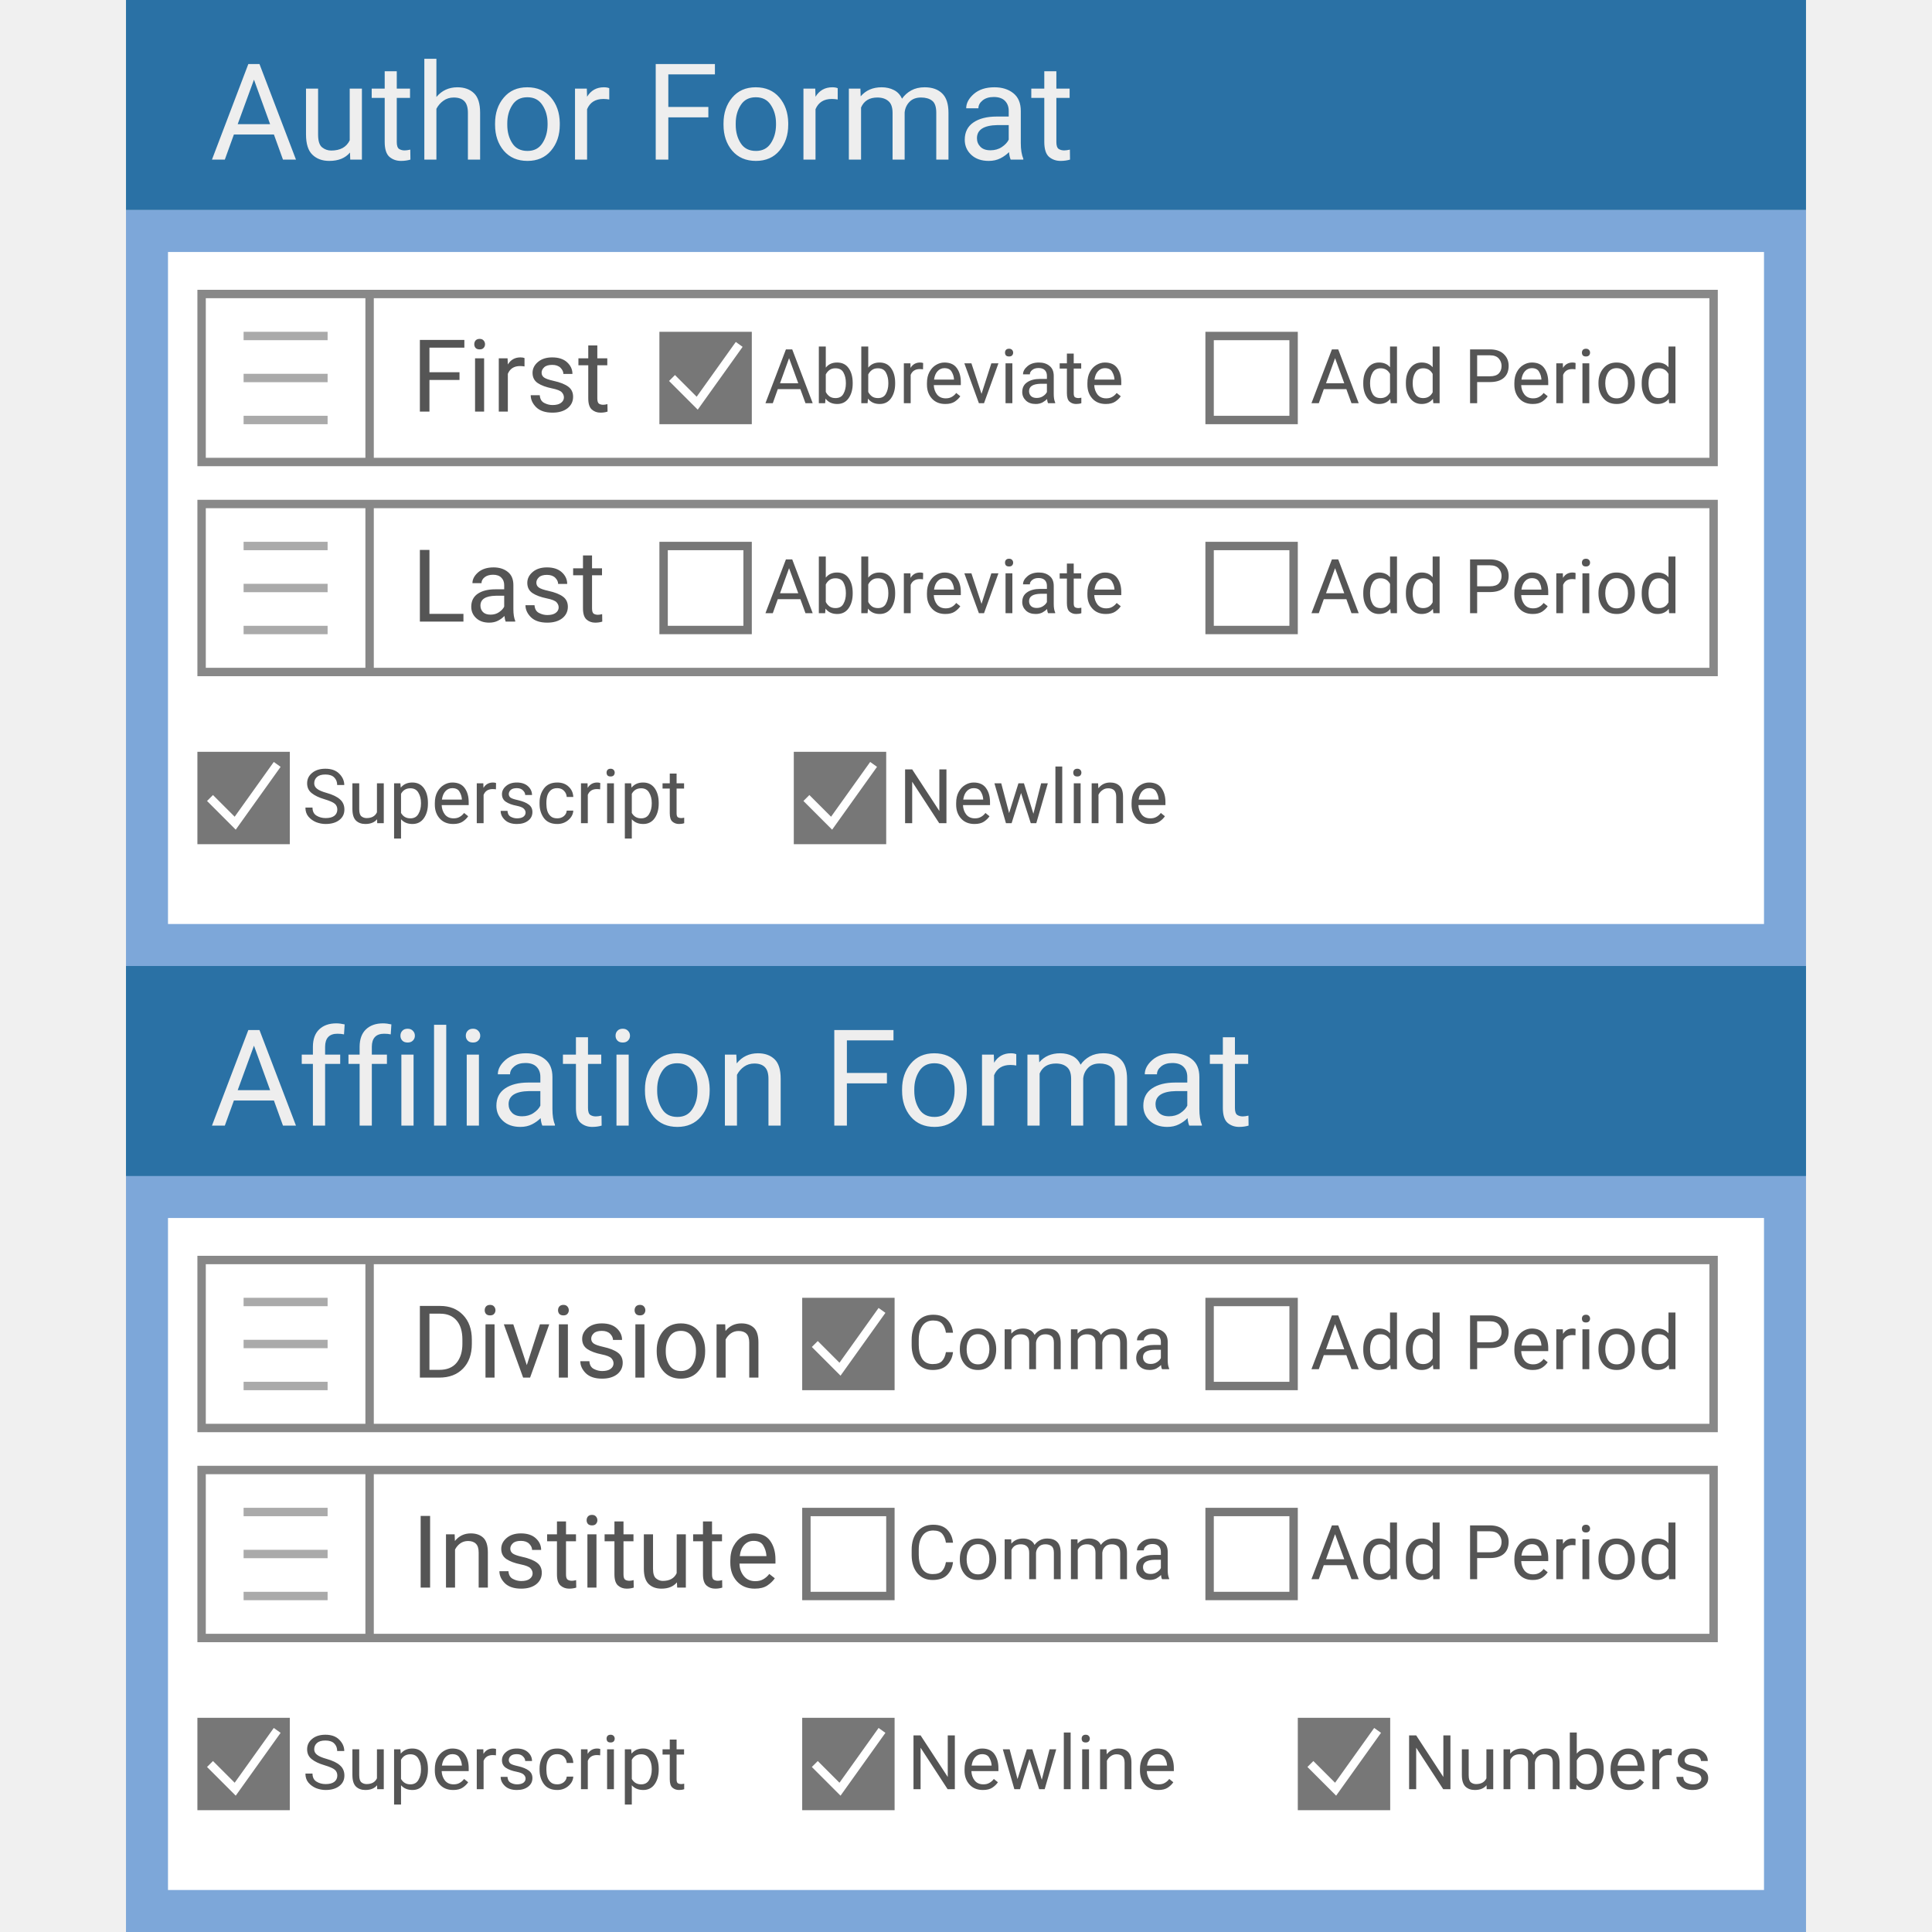
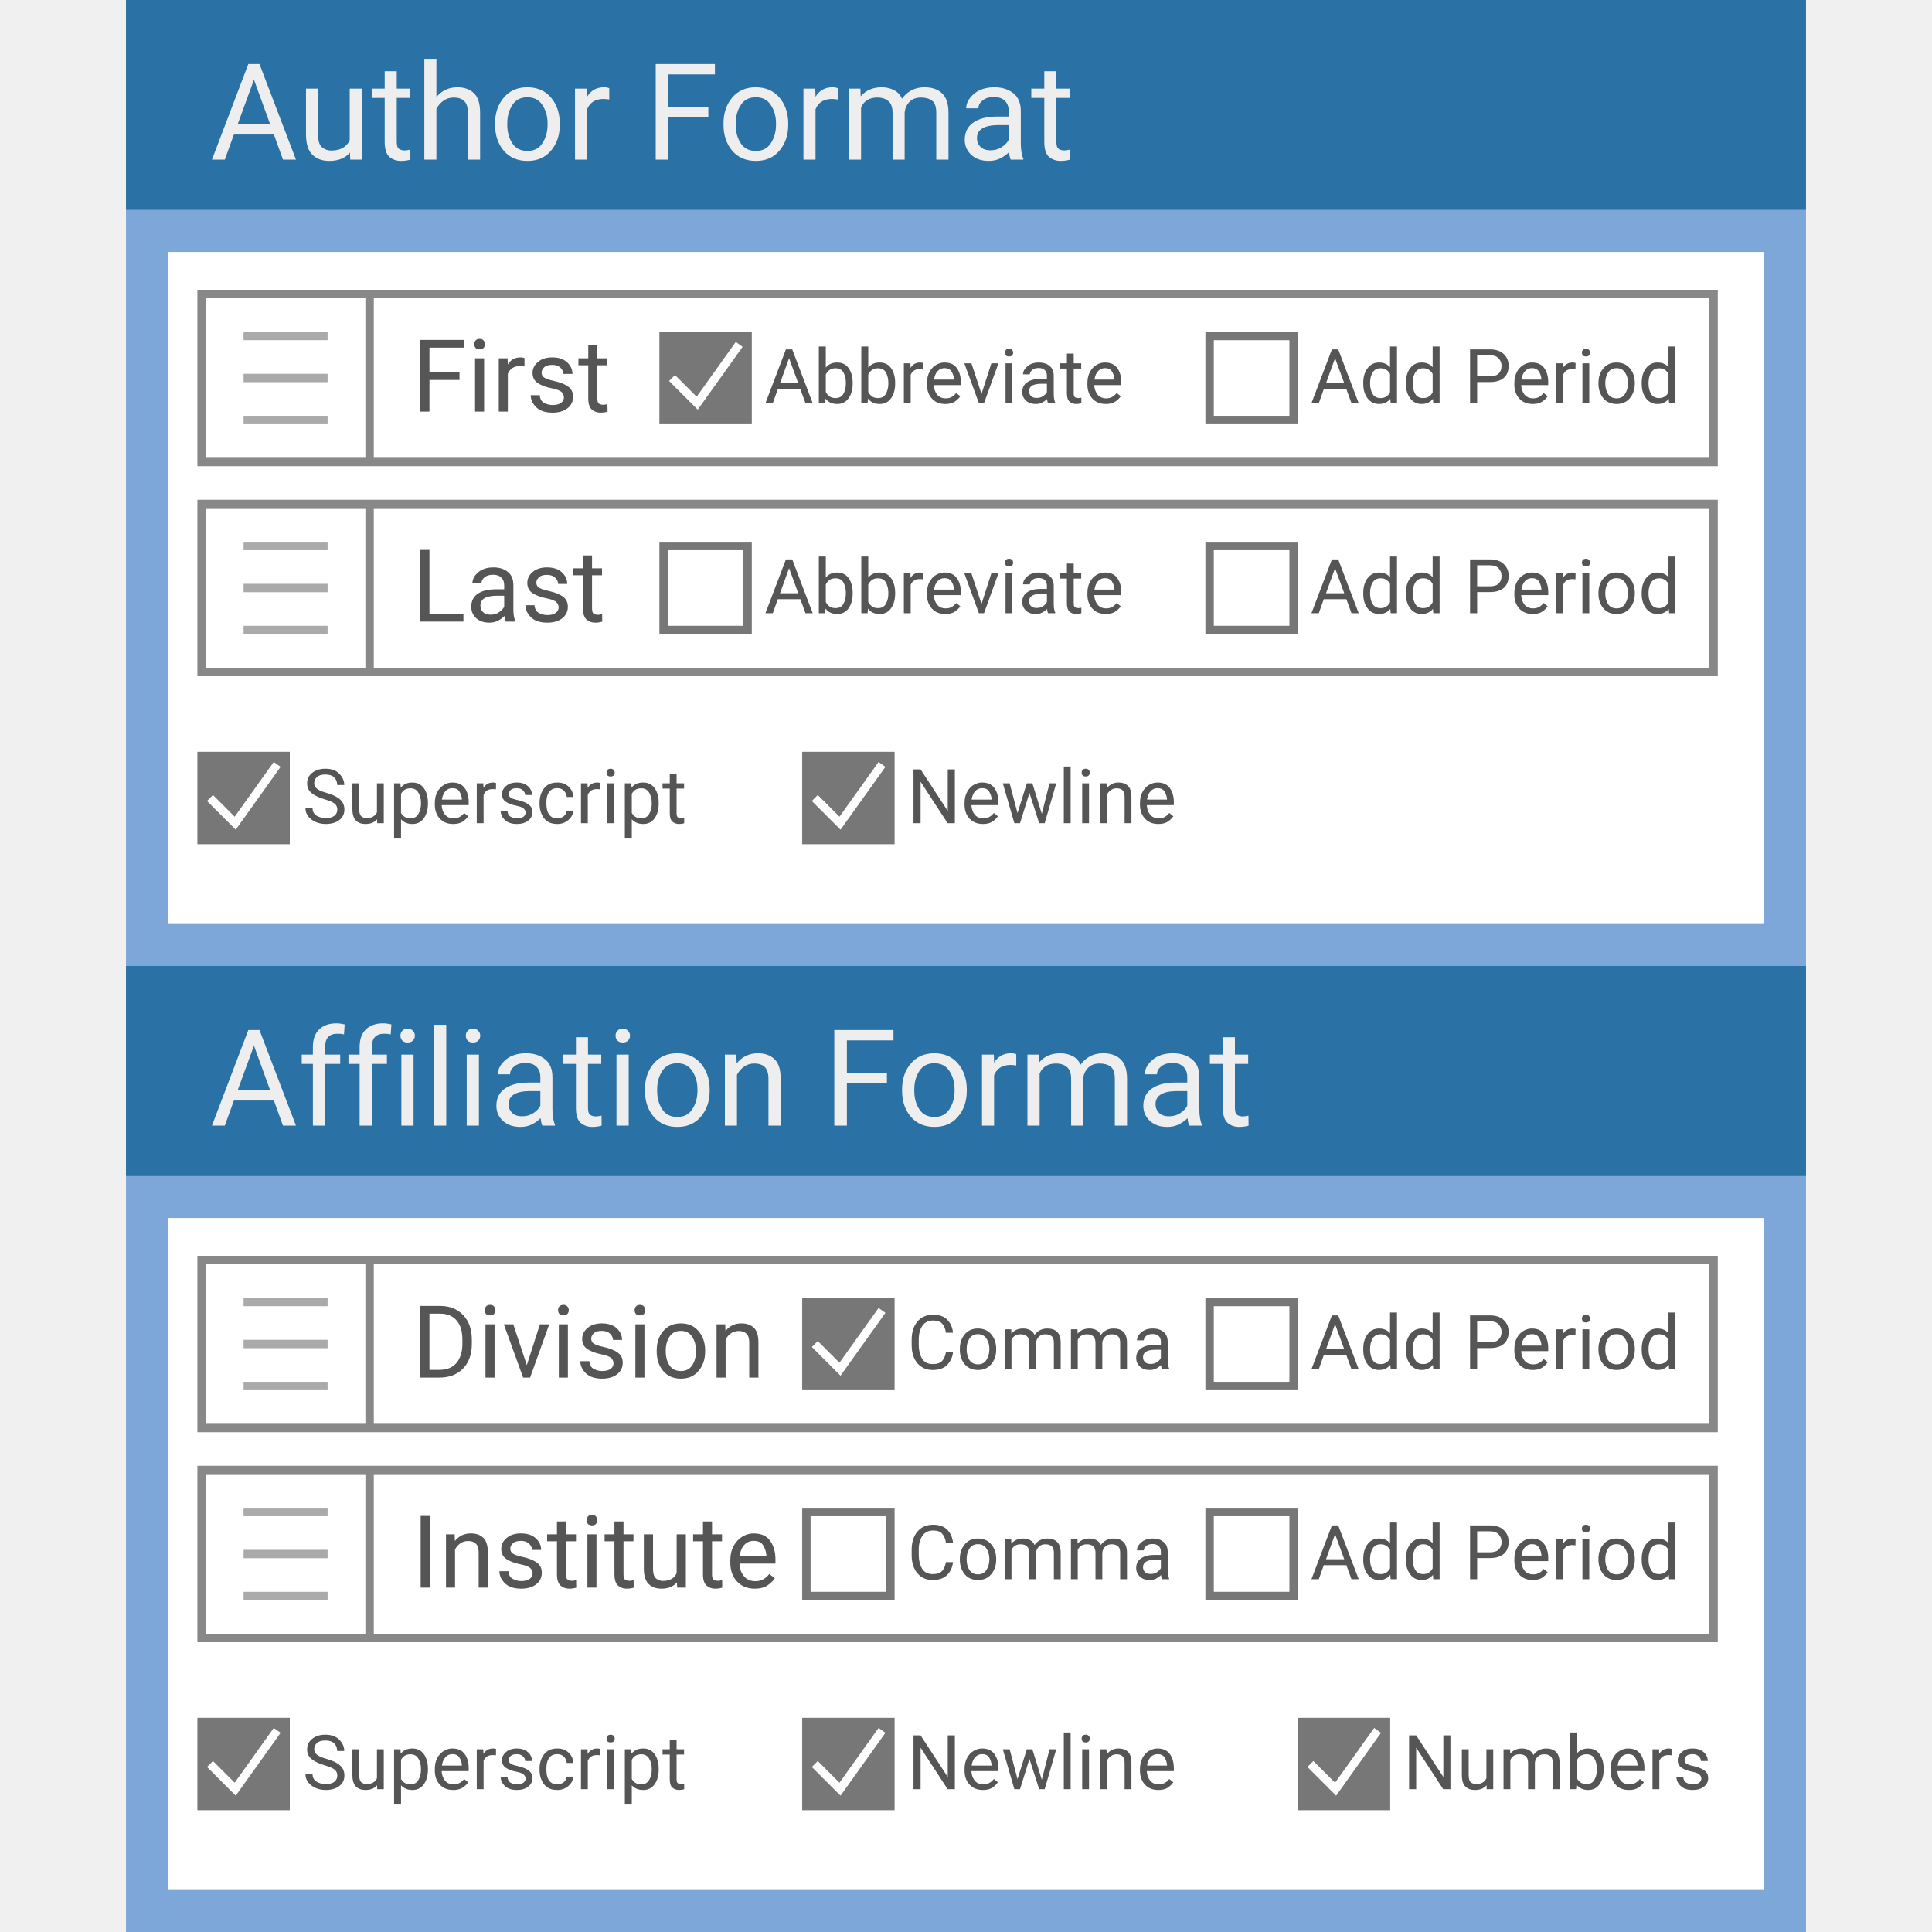
<svg xmlns="http://www.w3.org/2000/svg" width="300" height="300" viewBox="0 0 200 230">
  <style>
        text {
            font-family: -apple-system, BlinkMacSystemFont, "Segoe UI", Roboto, Helvetica, Arial, sans-serif, "Apple Color Emoji", "Segoe UI Emoji", "Segoe UI Symbol";
        }
    </style>
  <rect fill="#7da7d9" y="25" width="200" height="205" />
  <g transform="translate(0, 0)">
    <rect fill="#2a71a5" width="200" height="25" />
    <rect fill="white" width="190" height="80" y="30" x="5" />
    <text font-size="16" x="10" y="19" fill="#eee">
      Author Format
        </text>
    <g transform="translate(9, 35)">
      <rect fill="white" width="180" height="20" stroke="#888" stroke-width="1" />
      <path fill="none" d="M20 0 v 20" stroke="#888" />
      <path fill="none" d="M5 5 h 10" stroke="#aaa" />
      <path fill="none" d="M5 10 h 10" stroke="#aaa" />
      <path fill="none" d="M5 15 h 10" stroke="#aaa" />
      <text x="25" y="14" font-size="12" fill="#555">First</text>
      <g transform="translate(55, 5)">
        <rect fill="#777" stroke="#777" width="10" height="10" />
        <path fill="none" stroke="white" stroke-width="1" d="m 1 5 l 3 3 l 5 -7 " />
        <text x="12" y="8" font-size="9" fill="#555">Abbreviate</text>
      </g>
      <g transform="translate(120, 5)">
        <rect fill="white" stroke="#777" width="10" height="10" />
        <path fill="none" stroke="white" stroke-width="1" d="m 1 5 l 3 3 l 5 -7 " />
        <text x="12" y="8" font-size="9" fill="#555">Add Period</text>
      </g>
    </g>
    <g transform="translate(9, 60)">
      <rect fill="white" width="180" height="20" stroke="#888" stroke-width="1" />
      <path fill="none" d="M20 0 v 20" stroke="#888" />
      <path fill="none" d="M5 5 h 10" stroke="#aaa" />
      <path fill="none" d="M5 10 h 10" stroke="#aaa" />
      <path fill="none" d="M5 15 h 10" stroke="#aaa" />
      <text x="25" y="14" font-size="12" fill="#555">Last</text>
      <g transform="translate(55, 5)">
        <rect fill="white" stroke="#777" width="10" height="10" />
        <text x="12" y="8" font-size="9" fill="#555">Abbreviate</text>
      </g>
      <g transform="translate(120, 5)">
        <rect fill="white" stroke="#777" width="10" height="10" />
        <text x="12" y="8" font-size="9" fill="#555">Add Period</text>
      </g>
    </g>
    <g transform="translate(9, 90)">
      <rect fill="#777" stroke="#777" width="10" height="10" />
      <path fill="none" stroke="white" stroke-width="1" d="m 1 5 l 3 3 l 5 -7 " />
      <text x="12" y="8" font-size="9" fill="#555">Superscript</text>
    </g>
-     <g transform="translate(80, 90)">
+     <g transform="translate(81, 90)">
      <rect fill="#777" stroke="#777" width="10" height="10" />
      <path fill="none" stroke="white" stroke-width="1" d="m 1 5 l 3 3 l 5 -7 " />
      <text x="12" y="8" font-size="9" fill="#555">Newline</text>
    </g>
  </g>
  <g transform="translate(0, 115)">
    <rect fill="#2a71a5" width="200" height="25" />
    <rect fill="white" width="190" height="80" y="30" x="5" />
    <text font-size="16" x="10" y="19" fill="#eee">
      Affiliation Format
        </text>
    <g transform="translate(9, 35)">
      <rect fill="white" width="180" height="20" stroke="#888" stroke-width="1" />
      <path fill="none" d="M20 0 v 20" stroke="#888" />
      <path fill="none" d="M5 5 h 10" stroke="#aaa" />
      <path fill="none" d="M5 10 h 10" stroke="#aaa" />
      <path fill="none" d="M5 15 h 10" stroke="#aaa" />
      <text x="25" y="14" font-size="12" fill="#555">Division</text>
      <g transform="translate(72, 5)">
        <rect fill="#777" stroke="#777" width="10" height="10" />
        <path fill="none" stroke="white" stroke-width="1" d="m 1 5 l 3 3 l 5 -7 " />
        <text x="12" y="8" font-size="9" fill="#555">Comma</text>
      </g>
      <g transform="translate(120, 5)">
        <rect fill="white" stroke="#777" width="10" height="10" />
        <path fill="none" stroke="white" stroke-width="1" d="m 1 5 l 3 3 l 5 -7 " />
        <text x="12" y="8" font-size="9" fill="#555">Add Period</text>
      </g>
    </g>
    <g transform="translate(9, 60)">
      <rect fill="white" width="180" height="20" stroke="#888" stroke-width="1" />
      <path fill="none" d="M20 0 v 20" stroke="#888" />
      <path fill="none" d="M5 5 h 10" stroke="#aaa" />
      <path fill="none" d="M5 10 h 10" stroke="#aaa" />
      <path fill="none" d="M5 15 h 10" stroke="#aaa" />
      <text x="25" y="14" font-size="12" fill="#555">Institute</text>
      <g transform="translate(72, 5)">
        <rect fill="white" stroke="#777" width="10" height="10" />
        <text x="12" y="8" font-size="9" fill="#555">Comma</text>
      </g>
      <g transform="translate(120, 5)">
        <rect fill="white" stroke="#777" width="10" height="10" />
        <text x="12" y="8" font-size="9" fill="#555">Add Period</text>
      </g>
    </g>
    <g transform="translate(9, 90)">
      <rect fill="#777" stroke="#777" width="10" height="10" />
      <path fill="none" stroke="white" stroke-width="1" d="m 1 5 l 3 3 l 5 -7 " />
      <text x="12" y="8" font-size="9" fill="#555">Superscript</text>
    </g>
    <g transform="translate(81, 90)">
      <rect fill="#777" stroke="#777" width="10" height="10" />
      <path fill="none" stroke="white" stroke-width="1" d="m 1 5 l 3 3 l 5 -7 " />
      <text x="12" y="8" font-size="9" fill="#555">Newline</text>
    </g>
    <g transform="translate(140, 90)">
      <rect fill="#777" stroke="#777" width="10" height="10" />
      <path fill="none" stroke="white" stroke-width="1" d="m 1 5 l 3 3 l 5 -7 " />
      <text x="12" y="8" font-size="9" fill="#555">Numbers</text>
    </g>
  </g>
</svg>
